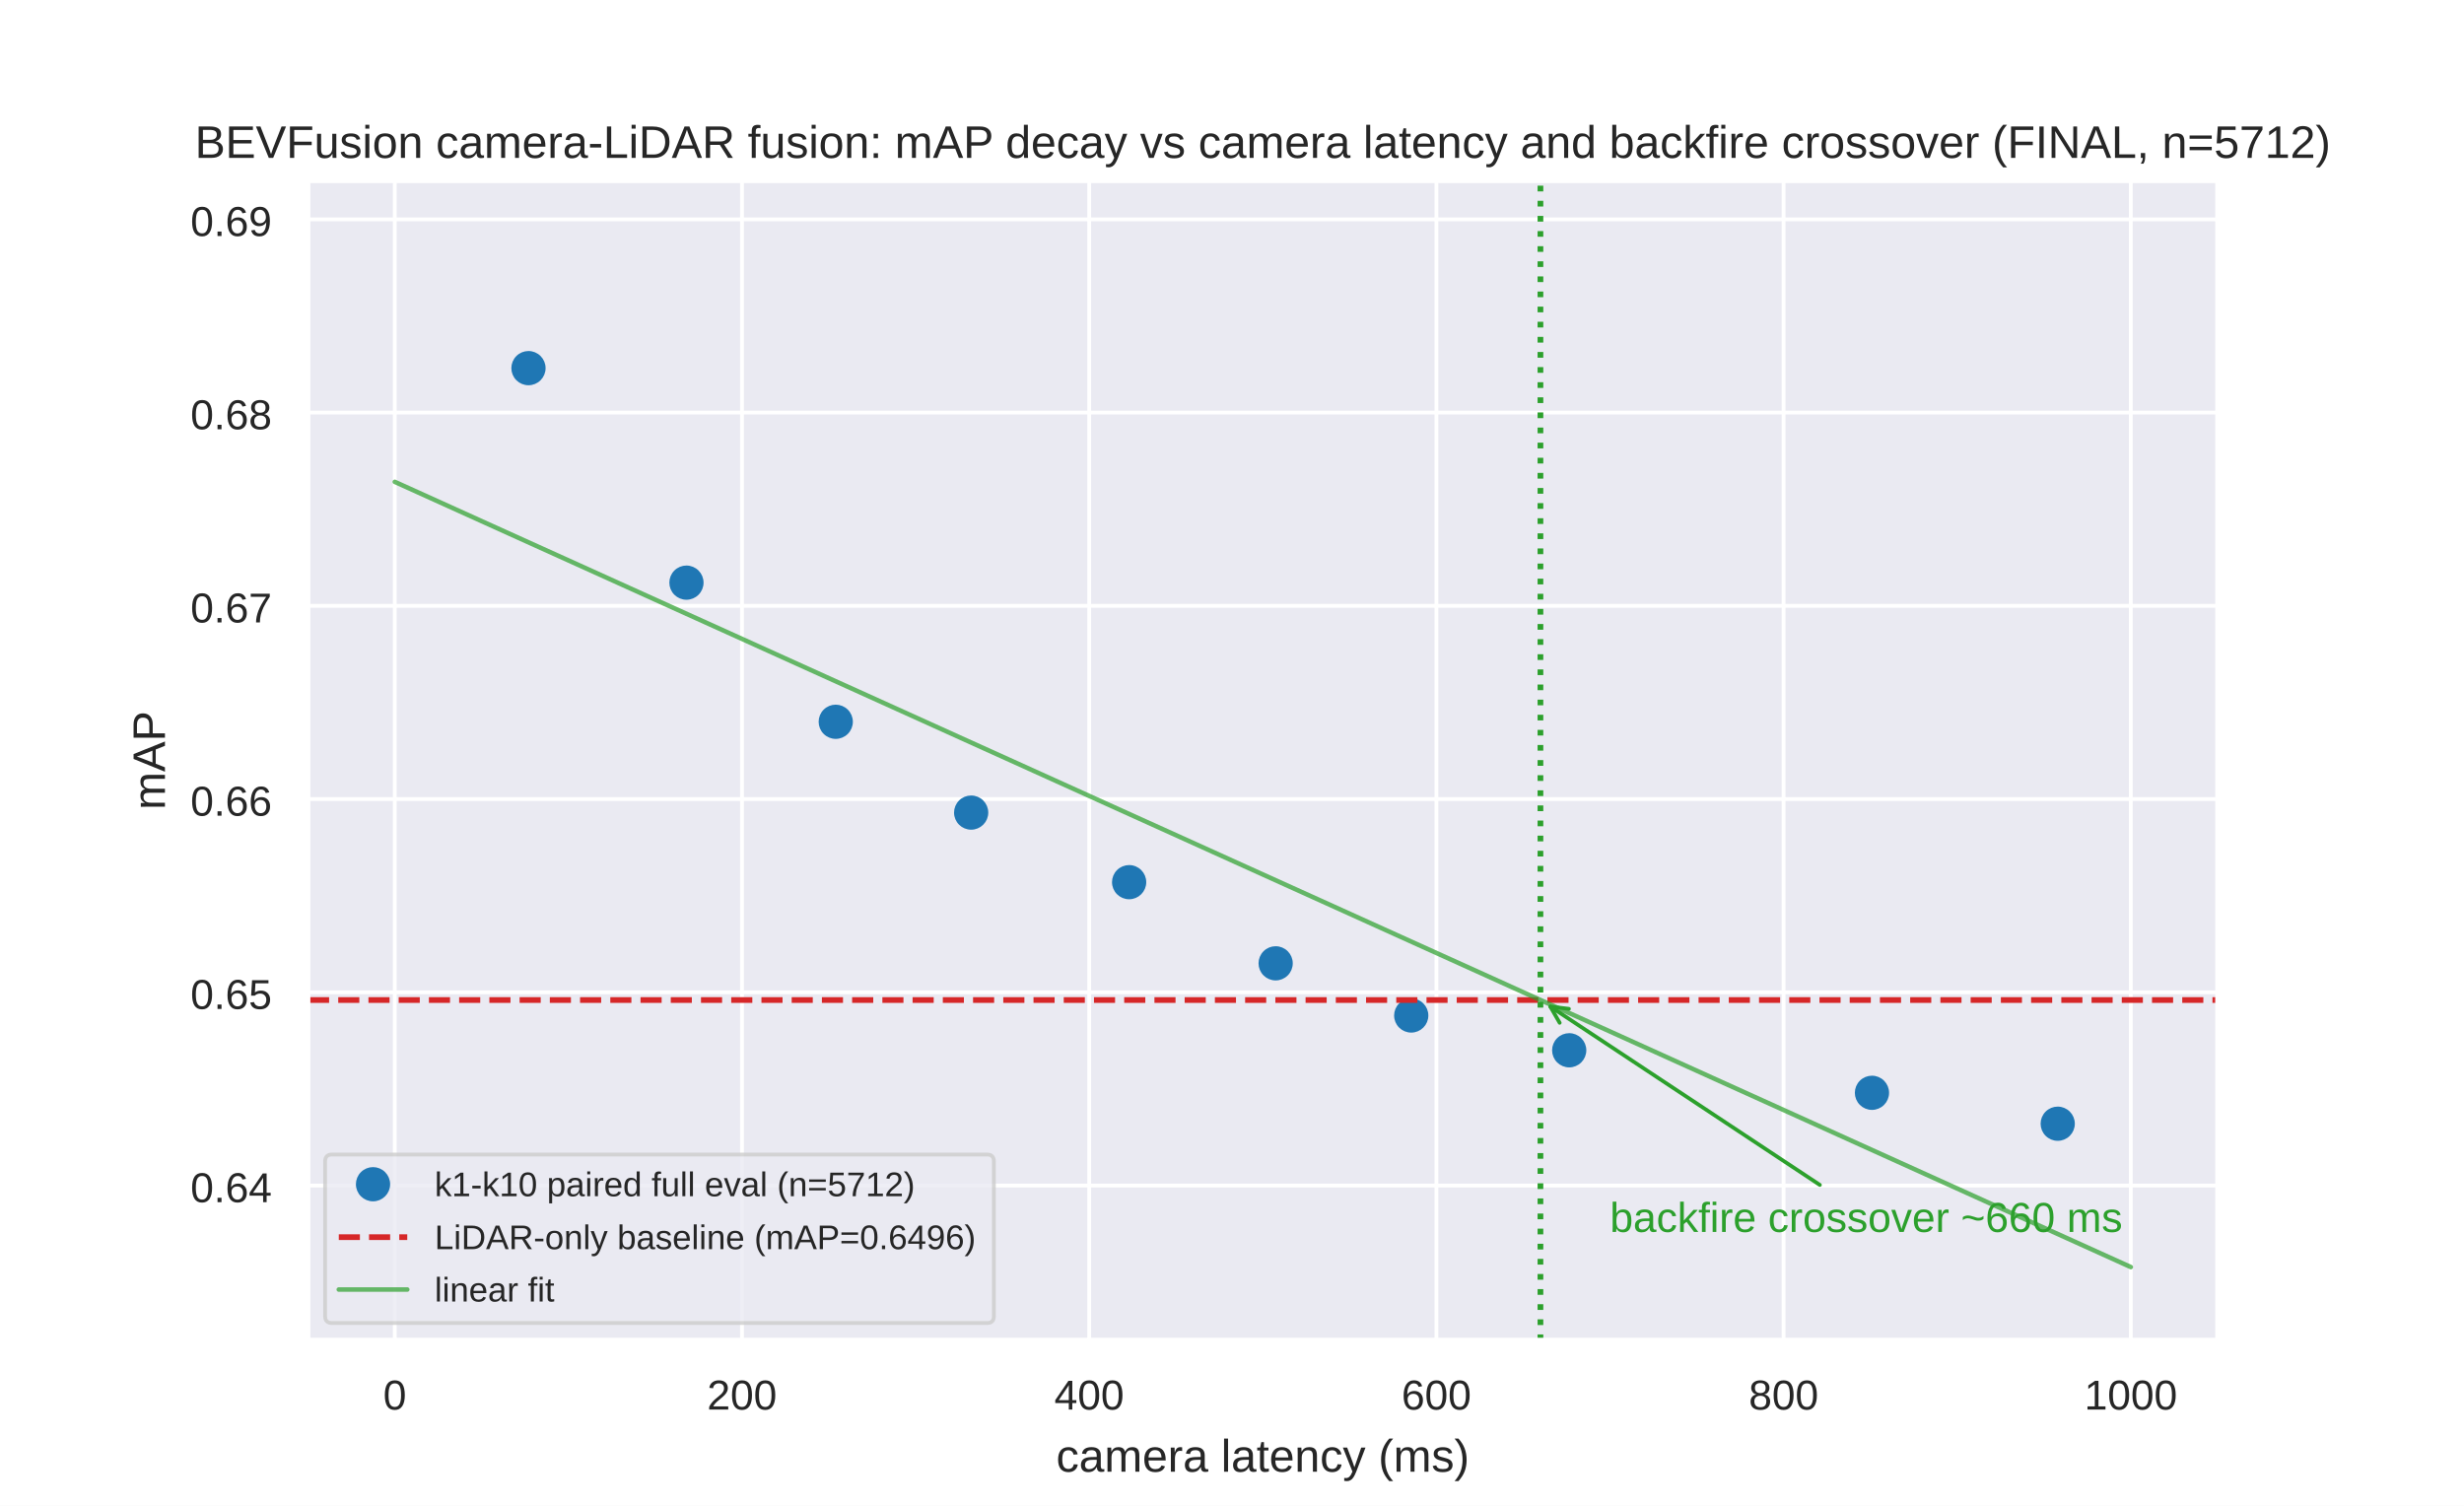
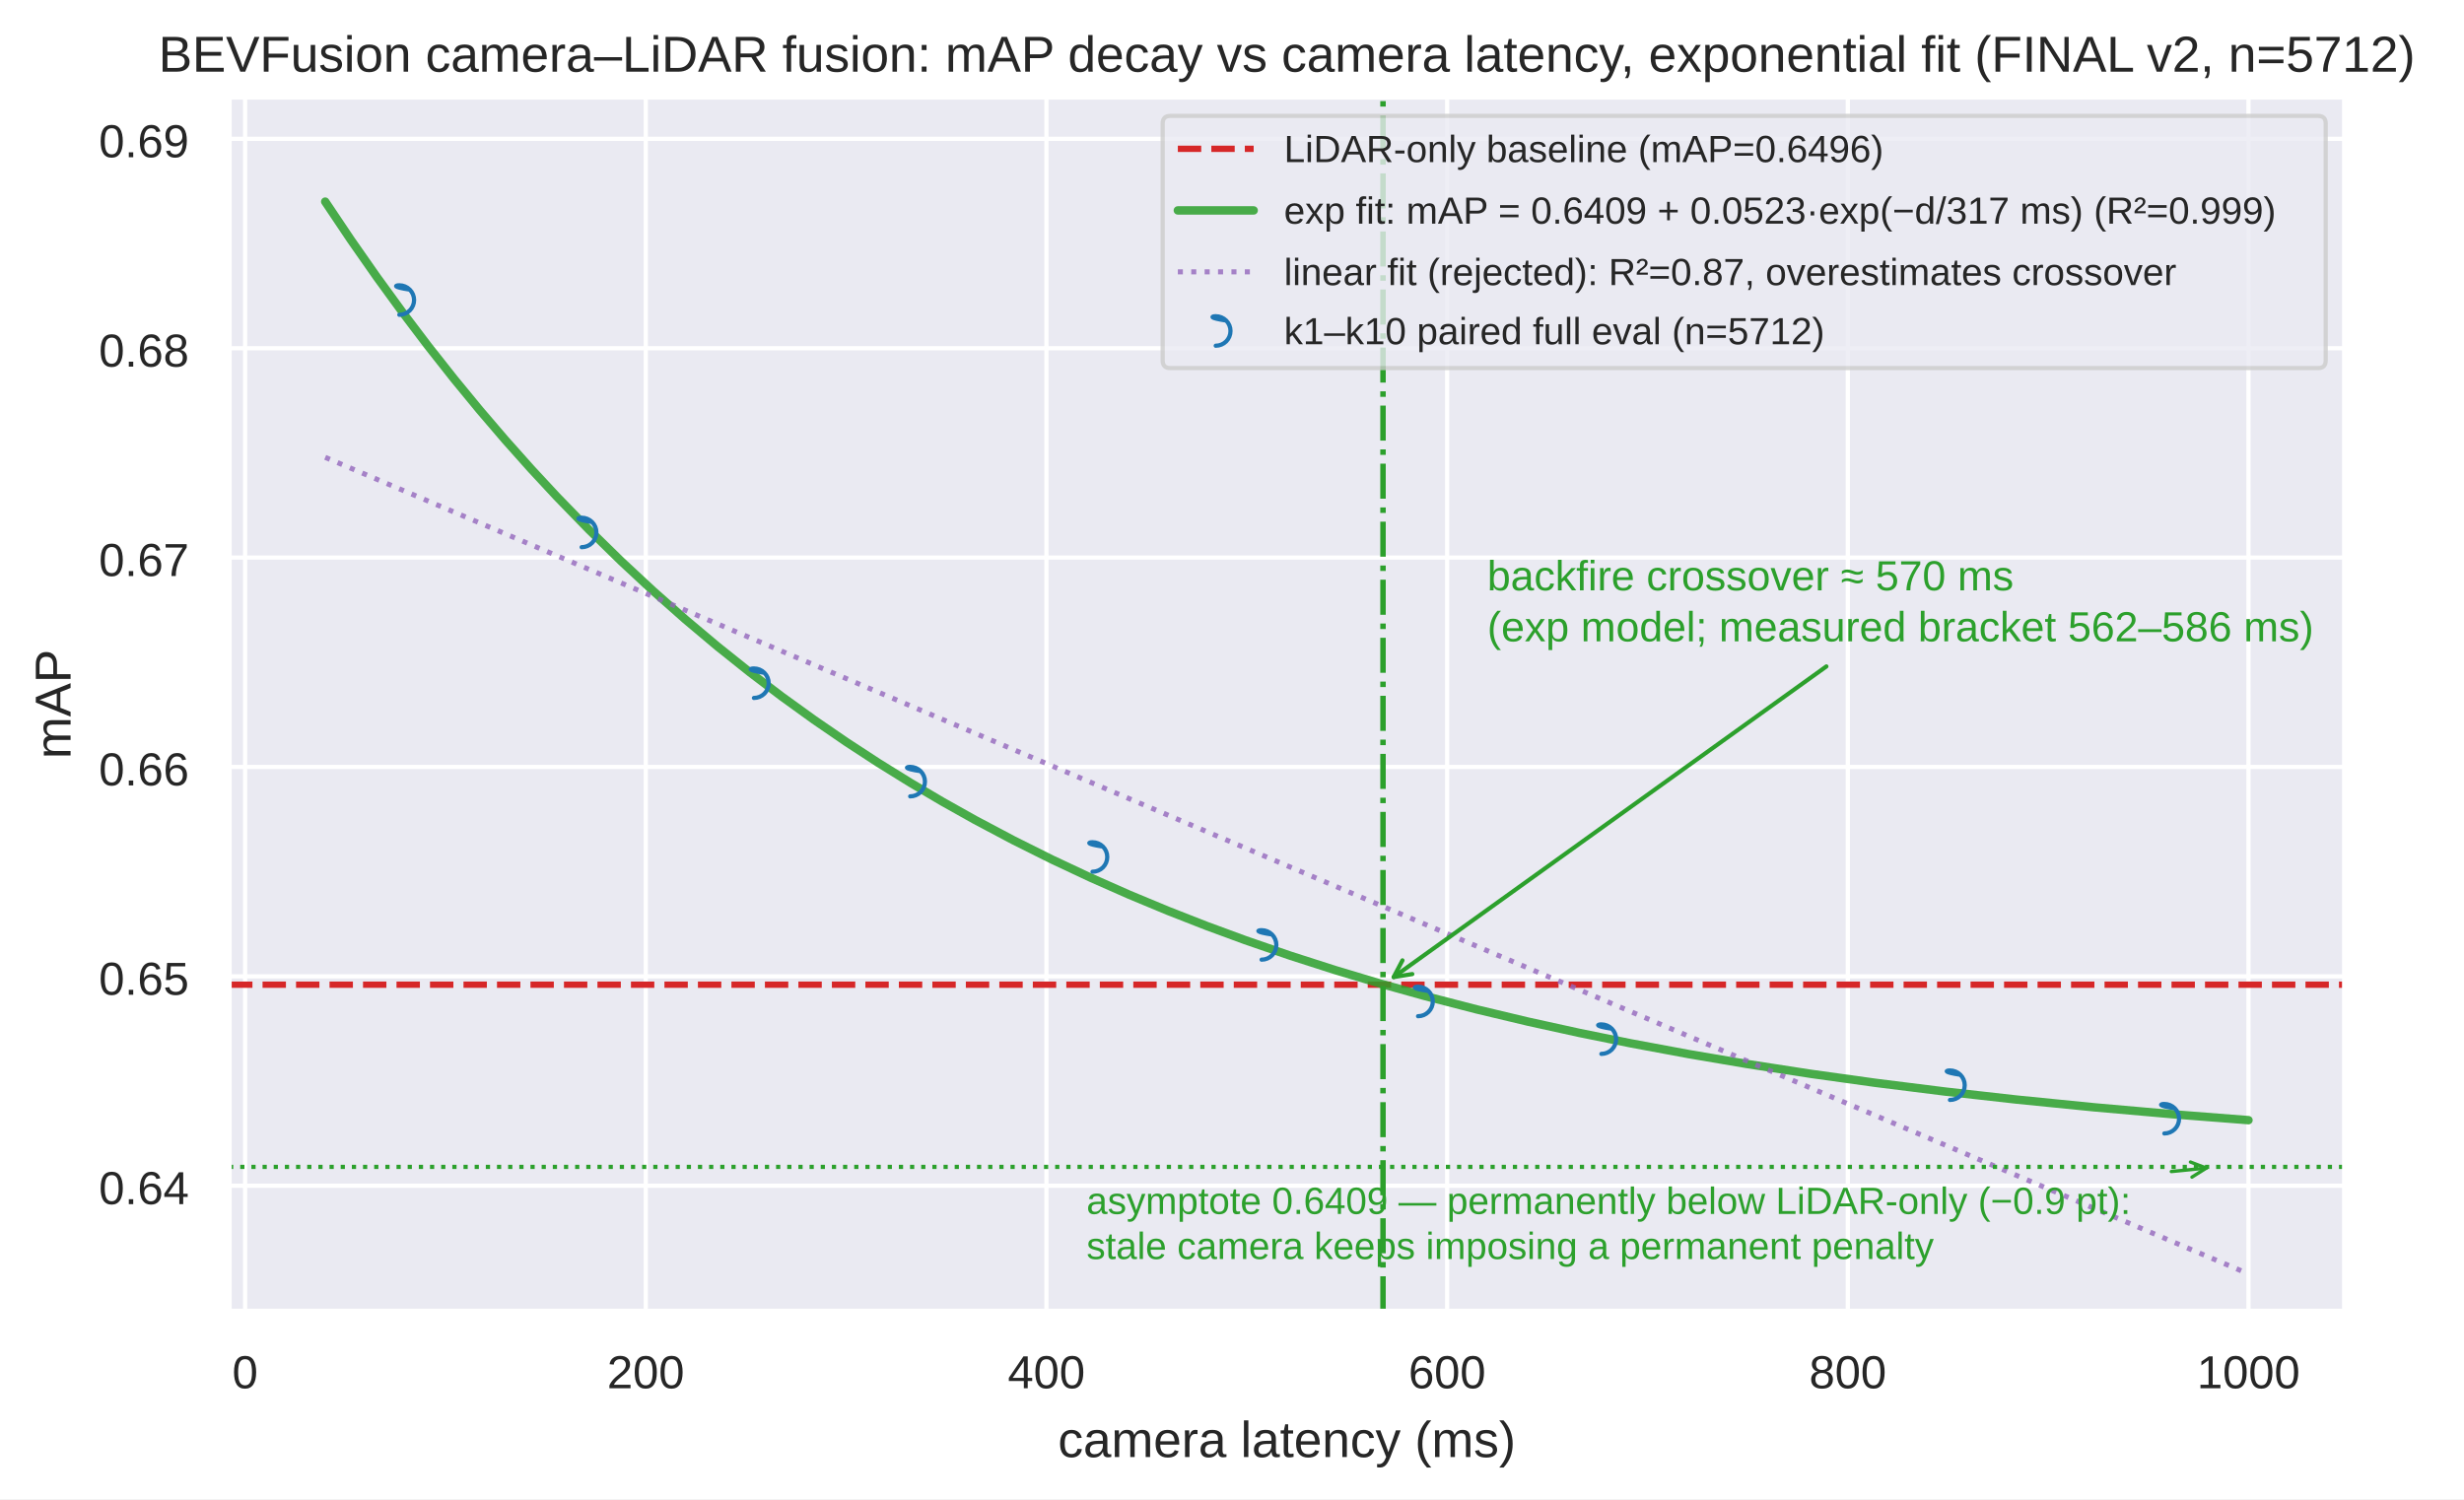
- <svg xmlns="http://www.w3.org/2000/svg" xmlns:xlink="http://www.w3.org/1999/xlink" width="648pt" height="396pt" viewBox="0 0 648 396" version="1.1">
+ <svg xmlns="http://www.w3.org/2000/svg" xmlns:xlink="http://www.w3.org/1999/xlink" width="584.905pt" height="355.903pt" viewBox="0 0 584.905 355.903" version="1.1">
  <defs>
    <style type="text/css">*{stroke-linejoin: round; stroke-linecap: butt}</style>
  </defs>
  <g id="figure_1">
    <g id="patch_1">
-       <path d="M 0 396  L 648 396  L 648 0  L 0 0  z " style="fill: #ffffff" />
+       <path d="M 0 355.903  L 584.905 355.903  L 584.905 0  L 0 0  z " style="fill: #ffffff" />
    </g>
    <g id="axes_1">
      <g id="patch_2">
-         <path d="M 81 352.44  L 583.2 352.44  L 583.2 47.52  L 81 47.52  z " style="fill: #eaeaf2" />
+         <path d="M 54.373 311.304  L 556.573 311.304  L 556.573 23.016  L 54.373 23.016  z " style="fill: #eaeaf2" />
      </g>
      <g id="matplotlib.axis_1">
        <g id="xtick_1">
          <g id="line2d_1">
-             <path d="M 103.827 352.44  L 103.827 47.52  " clip-path="url(#p1ce1ca9571)" style="fill: none; stroke: #ffffff; stroke-linecap: round" />
+             <path d="M 58.177 311.304  L 58.177 23.016  " clip-path="url(#pe43dbd9fad)" style="fill: none; stroke: #ffffff; stroke-linecap: round" />
          </g>
          <g id="text_1">
-             <text style="font-size: 11px; font-family: 'Noto Sans SC', 'Arial', 'DejaVu Sans', 'Liberation Sans', 'Bitstream Vera Sans', sans-serif; text-anchor: middle; fill: #262626" x="103.827" y="370.695" transform="rotate(-0 103.8273 370.6953)">0</text>
+             <text style="font-size: 11px; font-family: 'Noto Sans SC', 'Arial', 'DejaVu Sans', 'Liberation Sans', 'Bitstream Vera Sans', sans-serif; text-anchor: middle; fill: #262626" x="58.177" y="329.559" transform="rotate(-0 58.1772 329.5589)">0</text>
          </g>
        </g>
        <g id="xtick_2">
          <g id="line2d_2">
-             <path d="M 195.136 352.44  L 195.136 47.52  " clip-path="url(#p1ce1ca9571)" style="fill: none; stroke: #ffffff; stroke-linecap: round" />
+             <path d="M 153.291 311.304  L 153.291 23.016  " clip-path="url(#pe43dbd9fad)" style="fill: none; stroke: #ffffff; stroke-linecap: round" />
          </g>
          <g id="text_2">
-             <text style="font-size: 11px; font-family: 'Noto Sans SC', 'Arial', 'DejaVu Sans', 'Liberation Sans', 'Bitstream Vera Sans', sans-serif; text-anchor: middle; fill: #262626" x="195.136" y="370.695" transform="rotate(-0 195.1364 370.6953)">200</text>
+             <text style="font-size: 11px; font-family: 'Noto Sans SC', 'Arial', 'DejaVu Sans', 'Liberation Sans', 'Bitstream Vera Sans', sans-serif; text-anchor: middle; fill: #262626" x="153.291" y="329.559" transform="rotate(-0 153.2908 329.5589)">200</text>
          </g>
        </g>
        <g id="xtick_3">
          <g id="line2d_3">
-             <path d="M 286.445 352.44  L 286.445 47.52  " clip-path="url(#p1ce1ca9571)" style="fill: none; stroke: #ffffff; stroke-linecap: round" />
+             <path d="M 248.404 311.304  L 248.404 23.016  " clip-path="url(#pe43dbd9fad)" style="fill: none; stroke: #ffffff; stroke-linecap: round" />
          </g>
          <g id="text_3">
-             <text style="font-size: 11px; font-family: 'Noto Sans SC', 'Arial', 'DejaVu Sans', 'Liberation Sans', 'Bitstream Vera Sans', sans-serif; text-anchor: middle; fill: #262626" x="286.445" y="370.695" transform="rotate(-0 286.4455 370.6953)">400</text>
+             <text style="font-size: 11px; font-family: 'Noto Sans SC', 'Arial', 'DejaVu Sans', 'Liberation Sans', 'Bitstream Vera Sans', sans-serif; text-anchor: middle; fill: #262626" x="248.404" y="329.559" transform="rotate(-0 248.4045 329.5589)">400</text>
          </g>
        </g>
        <g id="xtick_4">
          <g id="line2d_4">
-             <path d="M 377.755 352.44  L 377.755 47.52  " clip-path="url(#p1ce1ca9571)" style="fill: none; stroke: #ffffff; stroke-linecap: round" />
+             <path d="M 343.518 311.304  L 343.518 23.016  " clip-path="url(#pe43dbd9fad)" style="fill: none; stroke: #ffffff; stroke-linecap: round" />
          </g>
          <g id="text_4">
-             <text style="font-size: 11px; font-family: 'Noto Sans SC', 'Arial', 'DejaVu Sans', 'Liberation Sans', 'Bitstream Vera Sans', sans-serif; text-anchor: middle; fill: #262626" x="377.755" y="370.695" transform="rotate(-0 377.7545 370.6953)">600</text>
+             <text style="font-size: 11px; font-family: 'Noto Sans SC', 'Arial', 'DejaVu Sans', 'Liberation Sans', 'Bitstream Vera Sans', sans-serif; text-anchor: middle; fill: #262626" x="343.518" y="329.559" transform="rotate(-0 343.5181 329.5589)">600</text>
          </g>
        </g>
        <g id="xtick_5">
          <g id="line2d_5">
-             <path d="M 469.064 352.44  L 469.064 47.52  " clip-path="url(#p1ce1ca9571)" style="fill: none; stroke: #ffffff; stroke-linecap: round" />
+             <path d="M 438.632 311.304  L 438.632 23.016  " clip-path="url(#pe43dbd9fad)" style="fill: none; stroke: #ffffff; stroke-linecap: round" />
          </g>
          <g id="text_5">
-             <text style="font-size: 11px; font-family: 'Noto Sans SC', 'Arial', 'DejaVu Sans', 'Liberation Sans', 'Bitstream Vera Sans', sans-serif; text-anchor: middle; fill: #262626" x="469.064" y="370.695" transform="rotate(-0 469.0636 370.6953)">800</text>
+             <text style="font-size: 11px; font-family: 'Noto Sans SC', 'Arial', 'DejaVu Sans', 'Liberation Sans', 'Bitstream Vera Sans', sans-serif; text-anchor: middle; fill: #262626" x="438.632" y="329.559" transform="rotate(-0 438.6317 329.5589)">800</text>
          </g>
        </g>
        <g id="xtick_6">
          <g id="line2d_6">
-             <path d="M 560.373 352.44  L 560.373 47.52  " clip-path="url(#p1ce1ca9571)" style="fill: none; stroke: #ffffff; stroke-linecap: round" />
+             <path d="M 533.745 311.304  L 533.745 23.016  " clip-path="url(#pe43dbd9fad)" style="fill: none; stroke: #ffffff; stroke-linecap: round" />
          </g>
          <g id="text_6">
-             <text style="font-size: 11px; font-family: 'Noto Sans SC', 'Arial', 'DejaVu Sans', 'Liberation Sans', 'Bitstream Vera Sans', sans-serif; text-anchor: middle; fill: #262626" x="560.373" y="370.695" transform="rotate(-0 560.3727 370.6953)">1000</text>
+             <text style="font-size: 11px; font-family: 'Noto Sans SC', 'Arial', 'DejaVu Sans', 'Liberation Sans', 'Bitstream Vera Sans', sans-serif; text-anchor: middle; fill: #262626" x="533.745" y="329.559" transform="rotate(-0 533.7454 329.5589)">1000</text>
          </g>
        </g>
        <g id="text_7">
-           <text style="font-size: 12px; font-family: 'Noto Sans SC', 'Arial', 'DejaVu Sans', 'Liberation Sans', 'Bitstream Vera Sans', sans-serif; text-anchor: middle; fill: #262626" x="332.1" y="387.031" transform="rotate(-0 332.1 387.0306)">camera latency (ms)</text>
+           <text style="font-size: 12px; font-family: 'Noto Sans SC', 'Arial', 'DejaVu Sans', 'Liberation Sans', 'Bitstream Vera Sans', sans-serif; text-anchor: middle; fill: #262626" x="305.473" y="345.894" transform="rotate(-0 305.4727 345.8942)">camera latency (ms)</text>
        </g>
      </g>
      <g id="matplotlib.axis_2">
        <g id="ytick_1">
          <g id="line2d_7">
-             <path d="M 81 311.784  L 583.2 311.784  " clip-path="url(#p1ce1ca9571)" style="fill: none; stroke: #ffffff; stroke-linecap: round" />
+             <path d="M 54.373 281.481  L 556.573 281.481  " clip-path="url(#pe43dbd9fad)" style="fill: none; stroke: #ffffff; stroke-linecap: round" />
          </g>
          <g id="text_8">
-             <text style="font-size: 11px; font-family: 'Noto Sans SC', 'Arial', 'DejaVu Sans', 'Liberation Sans', 'Bitstream Vera Sans', sans-serif; text-anchor: end; fill: #262626" x="71.5" y="316.162" transform="rotate(-0 71.5 316.1617)">0.64</text>
+             <text style="font-size: 11px; font-family: 'Noto Sans SC', 'Arial', 'DejaVu Sans', 'Liberation Sans', 'Bitstream Vera Sans', sans-serif; text-anchor: end; fill: #262626" x="44.873" y="285.858" transform="rotate(-0 44.87266 285.8584)">0.64</text>
          </g>
        </g>
        <g id="ytick_2">
          <g id="line2d_8">
-             <path d="M 81 260.964  L 583.2 260.964  " clip-path="url(#p1ce1ca9571)" style="fill: none; stroke: #ffffff; stroke-linecap: round" />
+             <path d="M 54.373 231.776  L 556.573 231.776  " clip-path="url(#pe43dbd9fad)" style="fill: none; stroke: #ffffff; stroke-linecap: round" />
          </g>
          <g id="text_9">
-             <text style="font-size: 11px; font-family: 'Noto Sans SC', 'Arial', 'DejaVu Sans', 'Liberation Sans', 'Bitstream Vera Sans', sans-serif; text-anchor: end; fill: #262626" x="71.5" y="265.342" transform="rotate(-0 71.5 265.3417)">0.65</text>
+             <text style="font-size: 11px; font-family: 'Noto Sans SC', 'Arial', 'DejaVu Sans', 'Liberation Sans', 'Bitstream Vera Sans', sans-serif; text-anchor: end; fill: #262626" x="44.873" y="236.154" transform="rotate(-0 44.87266 236.1536)">0.65</text>
          </g>
        </g>
        <g id="ytick_3">
          <g id="line2d_9">
-             <path d="M 81 210.144  L 583.2 210.144  " clip-path="url(#p1ce1ca9571)" style="fill: none; stroke: #ffffff; stroke-linecap: round" />
+             <path d="M 54.373 182.071  L 556.573 182.071  " clip-path="url(#pe43dbd9fad)" style="fill: none; stroke: #ffffff; stroke-linecap: round" />
          </g>
          <g id="text_10">
-             <text style="font-size: 11px; font-family: 'Noto Sans SC', 'Arial', 'DejaVu Sans', 'Liberation Sans', 'Bitstream Vera Sans', sans-serif; text-anchor: end; fill: #262626" x="71.5" y="214.522" transform="rotate(-0 71.5 214.5217)">0.66</text>
+             <text style="font-size: 11px; font-family: 'Noto Sans SC', 'Arial', 'DejaVu Sans', 'Liberation Sans', 'Bitstream Vera Sans', sans-serif; text-anchor: end; fill: #262626" x="44.873" y="186.449" transform="rotate(-0 44.87266 186.4487)">0.66</text>
          </g>
        </g>
        <g id="ytick_4">
          <g id="line2d_10">
-             <path d="M 81 159.324  L 583.2 159.324  " clip-path="url(#p1ce1ca9571)" style="fill: none; stroke: #ffffff; stroke-linecap: round" />
+             <path d="M 54.373 132.366  L 556.573 132.366  " clip-path="url(#pe43dbd9fad)" style="fill: none; stroke: #ffffff; stroke-linecap: round" />
          </g>
          <g id="text_11">
-             <text style="font-size: 11px; font-family: 'Noto Sans SC', 'Arial', 'DejaVu Sans', 'Liberation Sans', 'Bitstream Vera Sans', sans-serif; text-anchor: end; fill: #262626" x="71.5" y="163.702" transform="rotate(-0 71.5 163.7017)">0.67</text>
+             <text style="font-size: 11px; font-family: 'Noto Sans SC', 'Arial', 'DejaVu Sans', 'Liberation Sans', 'Bitstream Vera Sans', sans-serif; text-anchor: end; fill: #262626" x="44.873" y="136.744" transform="rotate(-0 44.87266 136.7439)">0.67</text>
          </g>
        </g>
        <g id="ytick_5">
          <g id="line2d_11">
-             <path d="M 81 108.504  L 583.2 108.504  " clip-path="url(#p1ce1ca9571)" style="fill: none; stroke: #ffffff; stroke-linecap: round" />
+             <path d="M 54.373 82.661  L 556.573 82.661  " clip-path="url(#pe43dbd9fad)" style="fill: none; stroke: #ffffff; stroke-linecap: round" />
          </g>
          <g id="text_12">
-             <text style="font-size: 11px; font-family: 'Noto Sans SC', 'Arial', 'DejaVu Sans', 'Liberation Sans', 'Bitstream Vera Sans', sans-serif; text-anchor: end; fill: #262626" x="71.5" y="112.882" transform="rotate(-0 71.5 112.8817)">0.68</text>
+             <text style="font-size: 11px; font-family: 'Noto Sans SC', 'Arial', 'DejaVu Sans', 'Liberation Sans', 'Bitstream Vera Sans', sans-serif; text-anchor: end; fill: #262626" x="44.873" y="87.039" transform="rotate(-0 44.87266 87.03907)">0.68</text>
          </g>
        </g>
        <g id="ytick_6">
          <g id="line2d_12">
-             <path d="M 81 57.684  L 583.2 57.684  " clip-path="url(#p1ce1ca9571)" style="fill: none; stroke: #ffffff; stroke-linecap: round" />
+             <path d="M 54.373 32.957  L 556.573 32.957  " clip-path="url(#pe43dbd9fad)" style="fill: none; stroke: #ffffff; stroke-linecap: round" />
          </g>
          <g id="text_13">
-             <text style="font-size: 11px; font-family: 'Noto Sans SC', 'Arial', 'DejaVu Sans', 'Liberation Sans', 'Bitstream Vera Sans', sans-serif; text-anchor: end; fill: #262626" x="71.5" y="62.062" transform="rotate(-0 71.5 62.06166)">0.69</text>
+             <text style="font-size: 11px; font-family: 'Noto Sans SC', 'Arial', 'DejaVu Sans', 'Liberation Sans', 'Bitstream Vera Sans', sans-serif; text-anchor: end; fill: #262626" x="44.873" y="37.334" transform="rotate(-0 44.87266 37.33425)">0.69</text>
          </g>
        </g>
        <g id="text_14">
-           <text style="font-size: 12px; font-family: 'Noto Sans SC', 'Arial', 'DejaVu Sans', 'Liberation Sans', 'Bitstream Vera Sans', sans-serif; text-anchor: middle; fill: #262626" x="43.379" y="199.98" transform="rotate(-90 43.37859 199.98)">mAP</text>
+           <text style="font-size: 12px; font-family: 'Noto Sans SC', 'Arial', 'DejaVu Sans', 'Liberation Sans', 'Bitstream Vera Sans', sans-serif; text-anchor: middle; fill: #262626" x="16.751" y="167.16" transform="rotate(-90 16.75125 167.1596)">mAP</text>
        </g>
      </g>
      <g id="line2d_13">
+         <path d="M 54.373 233.764  L 556.573 233.764  " clip-path="url(#pe43dbd9fad)" style="fill: none; stroke-dasharray: 5.55,2.4; stroke-dashoffset: 0; stroke: #d62728; stroke-width: 1.5" />
+       </g>
+       <g id="line2d_14">
+         <path d="M 77.2 47.868  L 83.308 56.966  L 89.415 65.702  L 95.523 74.092  L 101.63 82.148  L 107.738 89.885  L 113.846 97.314  L 119.953 104.449  L 126.061 111.3  L 132.169 117.879  L 139.803 125.737  L 147.438 133.207  L 155.072 140.308  L 162.707 147.059  L 170.341 153.476  L 177.976 159.576  L 185.61 165.375  L 193.245 170.887  L 200.879 176.127  L 208.514 181.109  L 216.149 185.845  L 223.783 190.346  L 231.418 194.626  L 240.579 199.483  L 249.741 204.054  L 258.902 208.355  L 268.063 212.403  L 277.225 216.212  L 286.386 219.797  L 295.548 223.17  L 306.236 226.855  L 316.924 230.287  L 327.613 233.485  L 338.301 236.464  L 350.516 239.619  L 362.732 242.529  L 374.947 245.213  L 387.162 247.687  L 400.904 250.242  L 414.647 252.574  L 429.916 254.927  L 445.185 257.054  L 461.981 259.158  L 478.777 261.04  L 497.1 262.867  L 516.949 264.612  L 533.745 265.918  L 533.745 265.918  " clip-path="url(#pe43dbd9fad)" style="fill: none; stroke: #2ca02c; stroke-opacity: 0.85; stroke-width: 2; stroke-linecap: round" />
+       </g>
+       <g id="line2d_15">
+         <path d="M 77.2 108.571  L 533.745 302.406  L 533.745 302.406  " clip-path="url(#pe43dbd9fad)" style="fill: none; stroke-dasharray: 1.2,1.98; stroke-dashoffset: 0; stroke: #9467bd; stroke-opacity: 0.8; stroke-width: 1.2" />
+       </g>
+       <g id="line2d_16">
        <defs>
-           <path id="mc586797db2" d="M 0 4  C 1.061 4 2.078 3.579 2.828 2.828  C 3.579 2.078 4 1.061 4 0  C 4 -1.061 3.579 -2.078 2.828 -2.828  C 2.078 -3.579 1.061 -4 0 -4  C -1.061 -4 -2.078 -3.579 -2.828 -2.828  C -3.579 -2.078 -4 -1.061 -4 0  C -4 1.061 -3.579 2.078 -2.828 2.828  C -2.078 3.579 -1.061 4 0 4  z " style="stroke: #1f77b4" />
+           <path id="m6f160c4104" d="M 0 3.5  C 0.928 3.5 1.819 3.131 2.475 2.475  C 3.131 1.819 3.5 0.928 3.5 0  C 3.5 -0.928 3.131 -1.819 2.475 -2.475  C -1.819 -3.131 -0.928 -3.5 0 -3.5  C 0.928 -3.5 1.819 -3.131 2.475 -2.475  C 3.131 -1.819 3.5 -0.928 3.5 0  C 3.5 0.928 3.131 1.819 2.475 2.475  C 1.819 3.131 0.928 3.5 0 3.5  z " style="stroke: #1f77b4" />
        </defs>
-         <g clip-path="url(#p1ce1ca9571)">
-           <use xlink:href="#mc586797db2" x="138.981" y="96.815" style="fill: #1f77b4; stroke: #1f77b4" />
-           <use xlink:href="#mc586797db2" x="180.527" y="153.226" style="fill: #1f77b4; stroke: #1f77b4" />
-           <use xlink:href="#mc586797db2" x="219.79" y="189.816" style="fill: #1f77b4; stroke: #1f77b4" />
-           <use xlink:href="#mc586797db2" x="255.4" y="213.701" style="fill: #1f77b4; stroke: #1f77b4" />
-           <use xlink:href="#mc586797db2" x="296.946" y="231.997" style="fill: #1f77b4; stroke: #1f77b4" />
-           <use xlink:href="#mc586797db2" x="335.478" y="253.341" style="fill: #1f77b4; stroke: #1f77b4" />
-           <use xlink:href="#mc586797db2" x="371.135" y="267.062" style="fill: #1f77b4; stroke: #1f77b4" />
-           <use xlink:href="#mc586797db2" x="412.68" y="276.21" style="fill: #1f77b4; stroke: #1f77b4" />
-           <use xlink:href="#mc586797db2" x="492.302" y="287.39" style="fill: #1f77b4; stroke: #1f77b4" />
-           <use xlink:href="#mc586797db2" x="541.152" y="295.522" style="fill: #1f77b4; stroke: #1f77b4" />
-         </g>
-       </g>
-       <g id="line2d_14">
-         <path d="M 81 262.997  L 583.2 262.997  " clip-path="url(#p1ce1ca9571)" style="fill: none; stroke-dasharray: 5.55,2.4; stroke-dashoffset: 0; stroke: #d62728; stroke-width: 1.5" />
-       </g>
-       <g id="line2d_15">
-         <path d="M 103.827 126.728  L 560.373 333.218  L 560.373 333.218  " clip-path="url(#p1ce1ca9571)" style="fill: none; stroke: #2ca02c; stroke-opacity: 0.7; stroke-width: 1.2; stroke-linecap: round" />
-       </g>
-       <g id="line2d_16">
-         <path d="M 405.115 352.44  L 405.115 47.52  " clip-path="url(#p1ce1ca9571)" style="fill: none; stroke-dasharray: 1.5,2.475; stroke-dashoffset: 0; stroke: #2ca02c; stroke-width: 1.5" />
+         <g clip-path="url(#pe43dbd9fad)">
+           <use xlink:href="#m6f160c4104" x="94.796" y="71.229" style="fill: #1f77b4; stroke: #1f77b4" />
+           <use xlink:href="#m6f160c4104" x="138.073" y="126.402" style="fill: #1f77b4; stroke: #1f77b4" />
+           <use xlink:href="#m6f160c4104" x="178.972" y="162.189" style="fill: #1f77b4; stroke: #1f77b4" />
+           <use xlink:href="#m6f160c4104" x="216.066" y="185.55" style="fill: #1f77b4; stroke: #1f77b4" />
+           <use xlink:href="#m6f160c4104" x="259.343" y="203.444" style="fill: #1f77b4; stroke: #1f77b4" />
+           <use xlink:href="#m6f160c4104" x="299.48" y="224.32" style="fill: #1f77b4; stroke: #1f77b4" />
+           <use xlink:href="#m6f160c4104" x="336.622" y="237.74" style="fill: #1f77b4; stroke: #1f77b4" />
+           <use xlink:href="#m6f160c4104" x="380.137" y="246.687" style="fill: #1f77b4; stroke: #1f77b4" />
+           <use xlink:href="#m6f160c4104" x="462.886" y="257.622" style="fill: #1f77b4; stroke: #1f77b4" />
+           <use xlink:href="#m6f160c4104" x="513.772" y="265.575" style="fill: #1f77b4; stroke: #1f77b4" />
+         </g>
+       </g>
+       <g id="line2d_17">
+         <path d="M 328.3 311.304  L 328.3 23.016  " clip-path="url(#pe43dbd9fad)" style="fill: none; stroke-dasharray: 8.32,2.08,1.3,2.08; stroke-dashoffset: 0; stroke: #2ca02c; stroke-width: 1.3" />
+       </g>
+       <g id="line2d_18">
+         <path d="M 54.373 277.007  L 556.573 277.007  " clip-path="url(#pe43dbd9fad)" style="fill: none; stroke-dasharray: 1,1.65; stroke-dashoffset: 0; stroke: #2ca02c" />
      </g>
      <g id="patch_3">
-         <path d="M 81 352.44  L 81 47.52  " style="fill: none; stroke: #ffffff; stroke-width: 1.25; stroke-linejoin: miter; stroke-linecap: square" />
+         <path d="M 54.373 311.304  L 54.373 23.016  " style="fill: none; stroke: #ffffff; stroke-width: 1.25; stroke-linejoin: miter; stroke-linecap: square" />
      </g>
      <g id="patch_4">
-         <path d="M 583.2 352.44  L 583.2 47.52  " style="fill: none; stroke: #ffffff; stroke-width: 1.25; stroke-linejoin: miter; stroke-linecap: square" />
+         <path d="M 556.573 311.304  L 556.573 23.016  " style="fill: none; stroke: #ffffff; stroke-width: 1.25; stroke-linejoin: miter; stroke-linecap: square" />
      </g>
      <g id="patch_5">
-         <path d="M 81 352.44  L 583.2 352.44  " style="fill: none; stroke: #ffffff; stroke-width: 1.25; stroke-linejoin: miter; stroke-linecap: square" />
+         <path d="M 54.373 311.304  L 556.573 311.304  " style="fill: none; stroke: #ffffff; stroke-width: 1.25; stroke-linejoin: miter; stroke-linecap: square" />
      </g>
      <g id="patch_6">
-         <path d="M 81 47.52  L 583.2 47.52  " style="fill: none; stroke: #ffffff; stroke-width: 1.25; stroke-linejoin: miter; stroke-linecap: square" />
+         <path d="M 54.373 23.016  L 556.573 23.016  " style="fill: none; stroke: #ffffff; stroke-width: 1.25; stroke-linejoin: miter; stroke-linecap: square" />
      </g>
      <g id="patch_7">
-         <path d="M 478.598 311.621  Q 442.69 287.86 407.714 264.716  " style="fill: none; stroke: #2ca02c; stroke-linecap: round" />
-         <path d="M 410.169 268.979  L 407.714 264.716  L 412.597 265.31  " style="fill: none; stroke: #2ca02c; stroke-linecap: round" />
+         <path d="M 433.544 158.205  Q 381.733 195.402 330.83 231.948  " style="fill: none; stroke: #2ca02c; stroke-linecap: round" />
+         <path d="M 335.246 231.239  L 330.83 231.948  L 332.913 227.99  " style="fill: none; stroke: #2ca02c; stroke-linecap: round" />
      </g>
      <g id="text_15">
-         <text style="font-size: 11px; font-family: 'Noto Sans SC', 'Arial', 'DejaVu Sans', 'Liberation Sans', 'Bitstream Vera Sans', sans-serif; text-anchor: start; fill: #2ca02c" x="423.377" y="323.981" transform="rotate(-0 423.3768 323.9808)">backfire crossover ~660 ms</text>
+         <text style="font-size: 10px; font-family: 'Noto Sans SC', 'Arial', 'DejaVu Sans', 'Liberation Sans', 'Bitstream Vera Sans', sans-serif; fill: #2ca02c" transform="translate(353.0295 140.1419)">backfire crossover ≈ 570 ms</text>
+         <text style="font-size: 10px; font-family: 'Noto Sans SC', 'Arial', 'DejaVu Sans', 'Liberation Sans', 'Bitstream Vera Sans', sans-serif; fill: #2ca02c" transform="translate(353.0295 152.2482)">(exp model; measured bracket 562–586 ms)</text>
+       </g>
+       <g id="patch_8">
+         <path d="M 515.428 278.116  Q 520.025 277.66 523.731 277.293  " style="fill: none; stroke: #2ca02c; stroke-width: 0.8; stroke-linecap: round" />
+         <path d="M 519.971 275.857  L 523.731 277.293  L 520.326 279.439  " style="fill: none; stroke: #2ca02c; stroke-width: 0.8; stroke-linecap: round" />
      </g>
      <g id="text_16">
-         <text style="font-size: 12px; font-family: 'Noto Sans SC', 'Arial', 'DejaVu Sans', 'Liberation Sans', 'Bitstream Vera Sans', sans-serif; text-anchor: middle; fill: #262626" x="332.1" y="41.52" transform="rotate(-0 332.1 41.52)">BEVFusion camera-LiDAR fusion: mAP decay vs camera latency and backfire crossover (FINAL, n=5712)</text>
+         <text style="font-size: 9px; font-family: 'Noto Sans SC', 'Arial', 'DejaVu Sans', 'Liberation Sans', 'Bitstream Vera Sans', sans-serif; fill: #2ca02c" transform="translate(257.9158 288.1747)">asymptote 0.6409 — permanently below LiDAR-only (−0.9 pt):</text>
+         <text style="font-size: 9px; font-family: 'Noto Sans SC', 'Arial', 'DejaVu Sans', 'Liberation Sans', 'Bitstream Vera Sans', sans-serif; fill: #2ca02c" transform="translate(257.9158 298.8774)">stale camera keeps imposing a permanent penalty</text>
+       </g>
+       <g id="text_17">
+         <text style="font-size: 12px; font-family: 'Noto Sans SC', 'Arial', 'DejaVu Sans', 'Liberation Sans', 'Bitstream Vera Sans', sans-serif; text-anchor: middle; fill: #262626" x="305.473" y="17.016" transform="rotate(-0 305.4727 17.01562)">BEVFusion camera–LiDAR fusion: mAP decay vs camera latency, exponential fit (FINAL v2, n=5712)</text>
      </g>
      <g id="legend_1">
-         <g id="patch_8">
-           <path d="M 87.3 347.94  L 259.577 347.94  Q 261.377 347.94 261.377 346.14  L 261.377 305.423  Q 261.377 303.623 259.577 303.623  L 87.3 303.623  Q 85.5 303.623 85.5 305.423  L 85.5 346.14  Q 85.5 347.94 87.3 347.94  z " style="fill: #eaeaf2; opacity: 0.8; stroke: #cccccc; stroke-linejoin: miter" />
-         </g>
-         <g id="line2d_17">
+         <g id="patch_9">
+           <path d="M 277.796 87.384  L 550.273 87.384  Q 552.073 87.384 552.073 85.584  L 552.073 29.316  Q 552.073 27.516 550.273 27.516  L 277.796 27.516  Q 275.996 27.516 275.996 29.316  L 275.996 85.584  Q 275.996 87.384 277.796 87.384  z " style="fill: #eaeaf2; opacity: 0.8; stroke: #cccccc; stroke-linejoin: miter" />
+         </g>
+         <g id="line2d_19">
+           <path d="M 279.596 35.327  L 288.596 35.327  L 297.596 35.327  " style="fill: none; stroke-dasharray: 5.55,2.4; stroke-dashoffset: 0; stroke: #d62728; stroke-width: 1.5" />
+         </g>
+         <g id="text_18">
+           <text style="font-size: 9px; font-family: 'Noto Sans SC', 'Arial', 'DejaVu Sans', 'Liberation Sans', 'Bitstream Vera Sans', sans-serif; text-anchor: start; fill: #262626" x="304.796" y="38.477" transform="rotate(-0 304.7962 38.47734)">LiDAR-only baseline (mAP=0.6496)</text>
+         </g>
+         <g id="line2d_20">
+           <path d="M 279.596 49.952  L 288.596 49.952  L 297.596 49.952  " style="fill: none; stroke: #2ca02c; stroke-opacity: 0.85; stroke-width: 2; stroke-linecap: round" />
+         </g>
+         <g id="text_19">
+           <text style="font-size: 9px; font-family: 'Noto Sans SC', 'Arial', 'DejaVu Sans', 'Liberation Sans', 'Bitstream Vera Sans', sans-serif; text-anchor: start; fill: #262626" x="304.796" y="53.102" transform="rotate(-0 304.7962 53.10234)">exp fit: mAP = 0.6409 + 0.0523·exp(−d/317 ms)  (R²=0.999)</text>
+         </g>
+         <g id="line2d_21">
+           <path d="M 279.596 64.532  L 288.596 64.532  L 297.596 64.532  " style="fill: none; stroke-dasharray: 1.2,1.98; stroke-dashoffset: 0; stroke: #9467bd; stroke-opacity: 0.8; stroke-width: 1.2" />
+         </g>
+         <g id="text_20">
+           <text style="font-size: 9px; font-family: 'Noto Sans SC', 'Arial', 'DejaVu Sans', 'Liberation Sans', 'Bitstream Vera Sans', sans-serif; text-anchor: start; fill: #262626" x="304.796" y="67.682" transform="rotate(-0 304.7962 67.68234)">linear fit (rejected): R²=0.87, overestimates crossover</text>
+         </g>
+         <g id="line2d_22">
          <g>
-             <use xlink:href="#mc586797db2" x="98.1" y="311.435" style="fill: #1f77b4; stroke: #1f77b4" />
-           </g>
-         </g>
-         <g id="text_17">
-           <text style="font-size: 9px; font-family: 'Noto Sans SC', 'Arial', 'DejaVu Sans', 'Liberation Sans', 'Bitstream Vera Sans', sans-serif; text-anchor: start; fill: #262626" x="114.3" y="314.585" transform="rotate(-0 114.3 314.5852)">k1-k10 paired full eval (n=5712)</text>
-         </g>
-         <g id="line2d_18">
-           <path d="M 89.1 325.358  L 98.1 325.358  L 107.1 325.358  " style="fill: none; stroke-dasharray: 5.55,2.4; stroke-dashoffset: 0; stroke: #d62728; stroke-width: 1.5" />
-         </g>
-         <g id="text_18">
-           <text style="font-size: 9px; font-family: 'Noto Sans SC', 'Arial', 'DejaVu Sans', 'Liberation Sans', 'Bitstream Vera Sans', sans-serif; text-anchor: start; fill: #262626" x="114.3" y="328.508" transform="rotate(-0 114.3 328.5084)">LiDAR-only baseline (mAP=0.6496)</text>
-         </g>
-         <g id="line2d_19">
-           <path d="M 89.1 339.128  L 98.1 339.128  L 107.1 339.128  " style="fill: none; stroke: #2ca02c; stroke-opacity: 0.7; stroke-width: 1.2; stroke-linecap: round" />
-         </g>
-         <g id="text_19">
-           <text style="font-size: 9px; font-family: 'Noto Sans SC', 'Arial', 'DejaVu Sans', 'Liberation Sans', 'Bitstream Vera Sans', sans-serif; text-anchor: start; fill: #262626" x="114.3" y="342.278" transform="rotate(-0 114.3 342.2784)">linear fit</text>
+             <use xlink:href="#m6f160c4104" x="288.596" y="78.572" style="fill: #1f77b4; stroke: #1f77b4" />
+           </g>
+         </g>
+         <g id="text_21">
+           <text style="font-size: 9px; font-family: 'Noto Sans SC', 'Arial', 'DejaVu Sans', 'Liberation Sans', 'Bitstream Vera Sans', sans-serif; text-anchor: start; fill: #262626" x="304.796" y="81.722" transform="rotate(-0 304.7962 81.72234)">k1–k10 paired full eval (n=5712)</text>
        </g>
      </g>
    </g>
  </g>
  <defs>
-     <clipPath id="p1ce1ca9571">
-       <rect x="81" y="47.52" width="502.2" height="304.92" />
+     <clipPath id="pe43dbd9fad">
+       <rect x="54.373" y="23.016" width="502.2" height="288.288" />
    </clipPath>
  </defs>
</svg>
